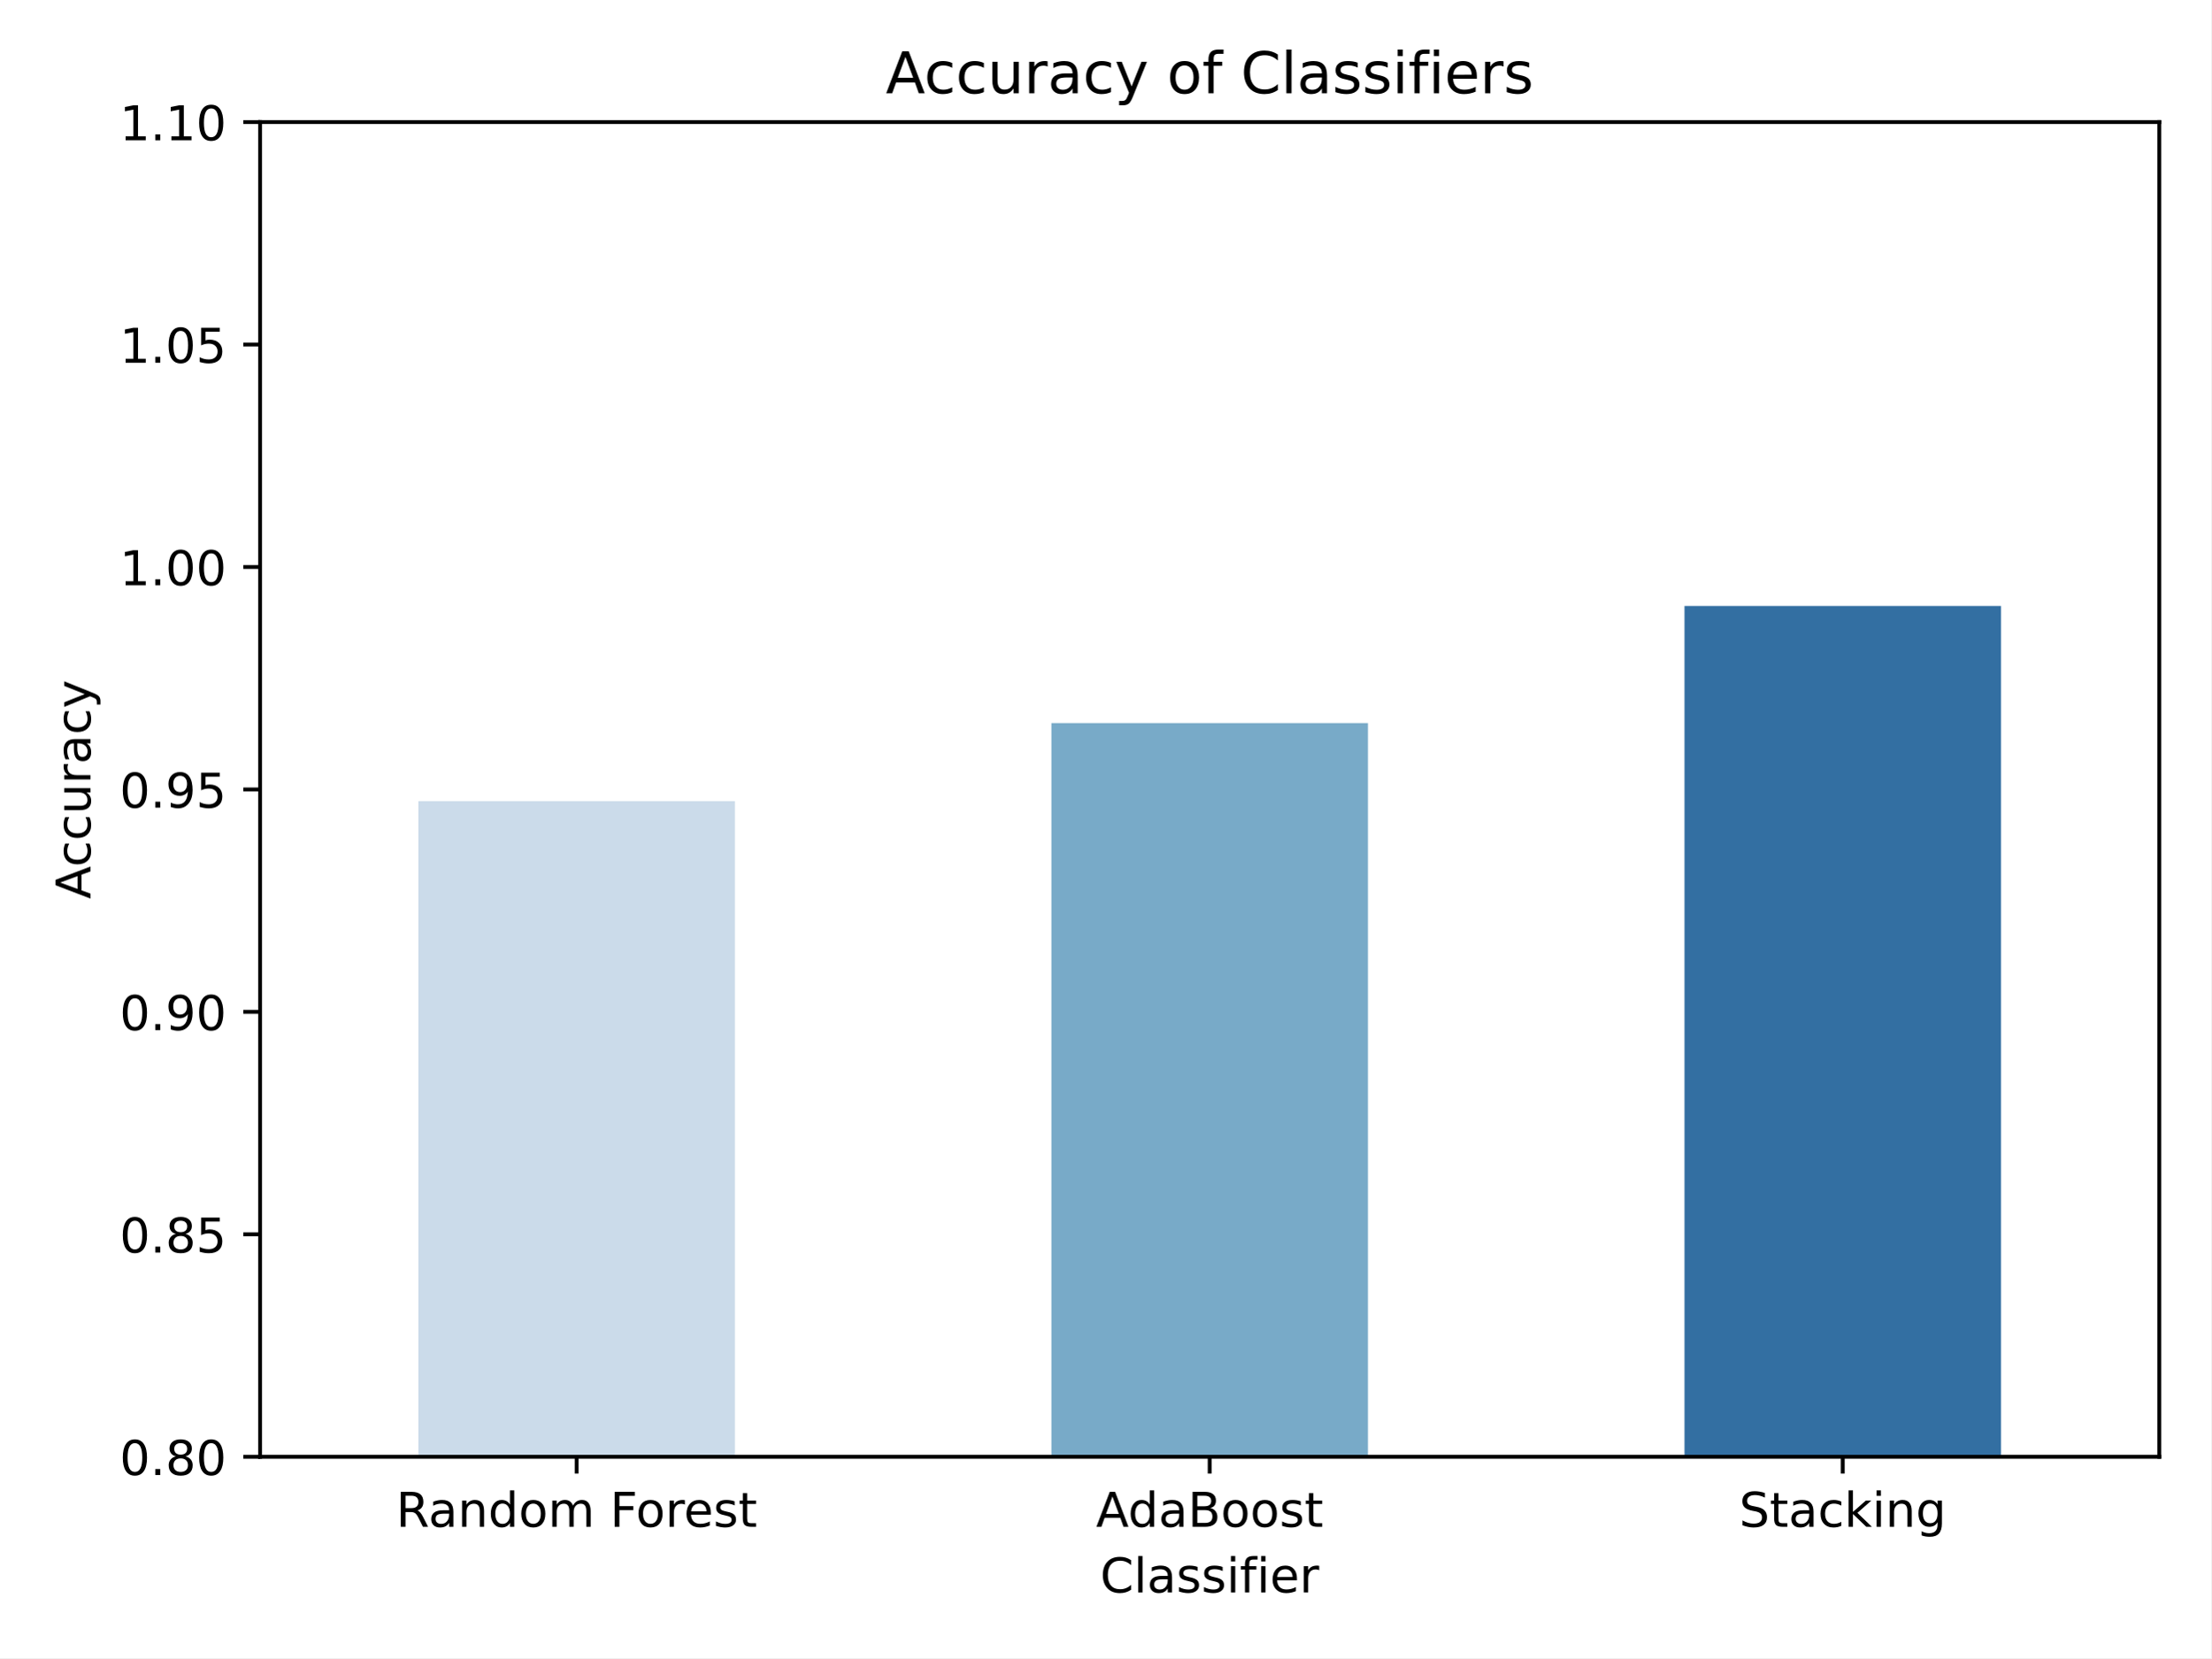
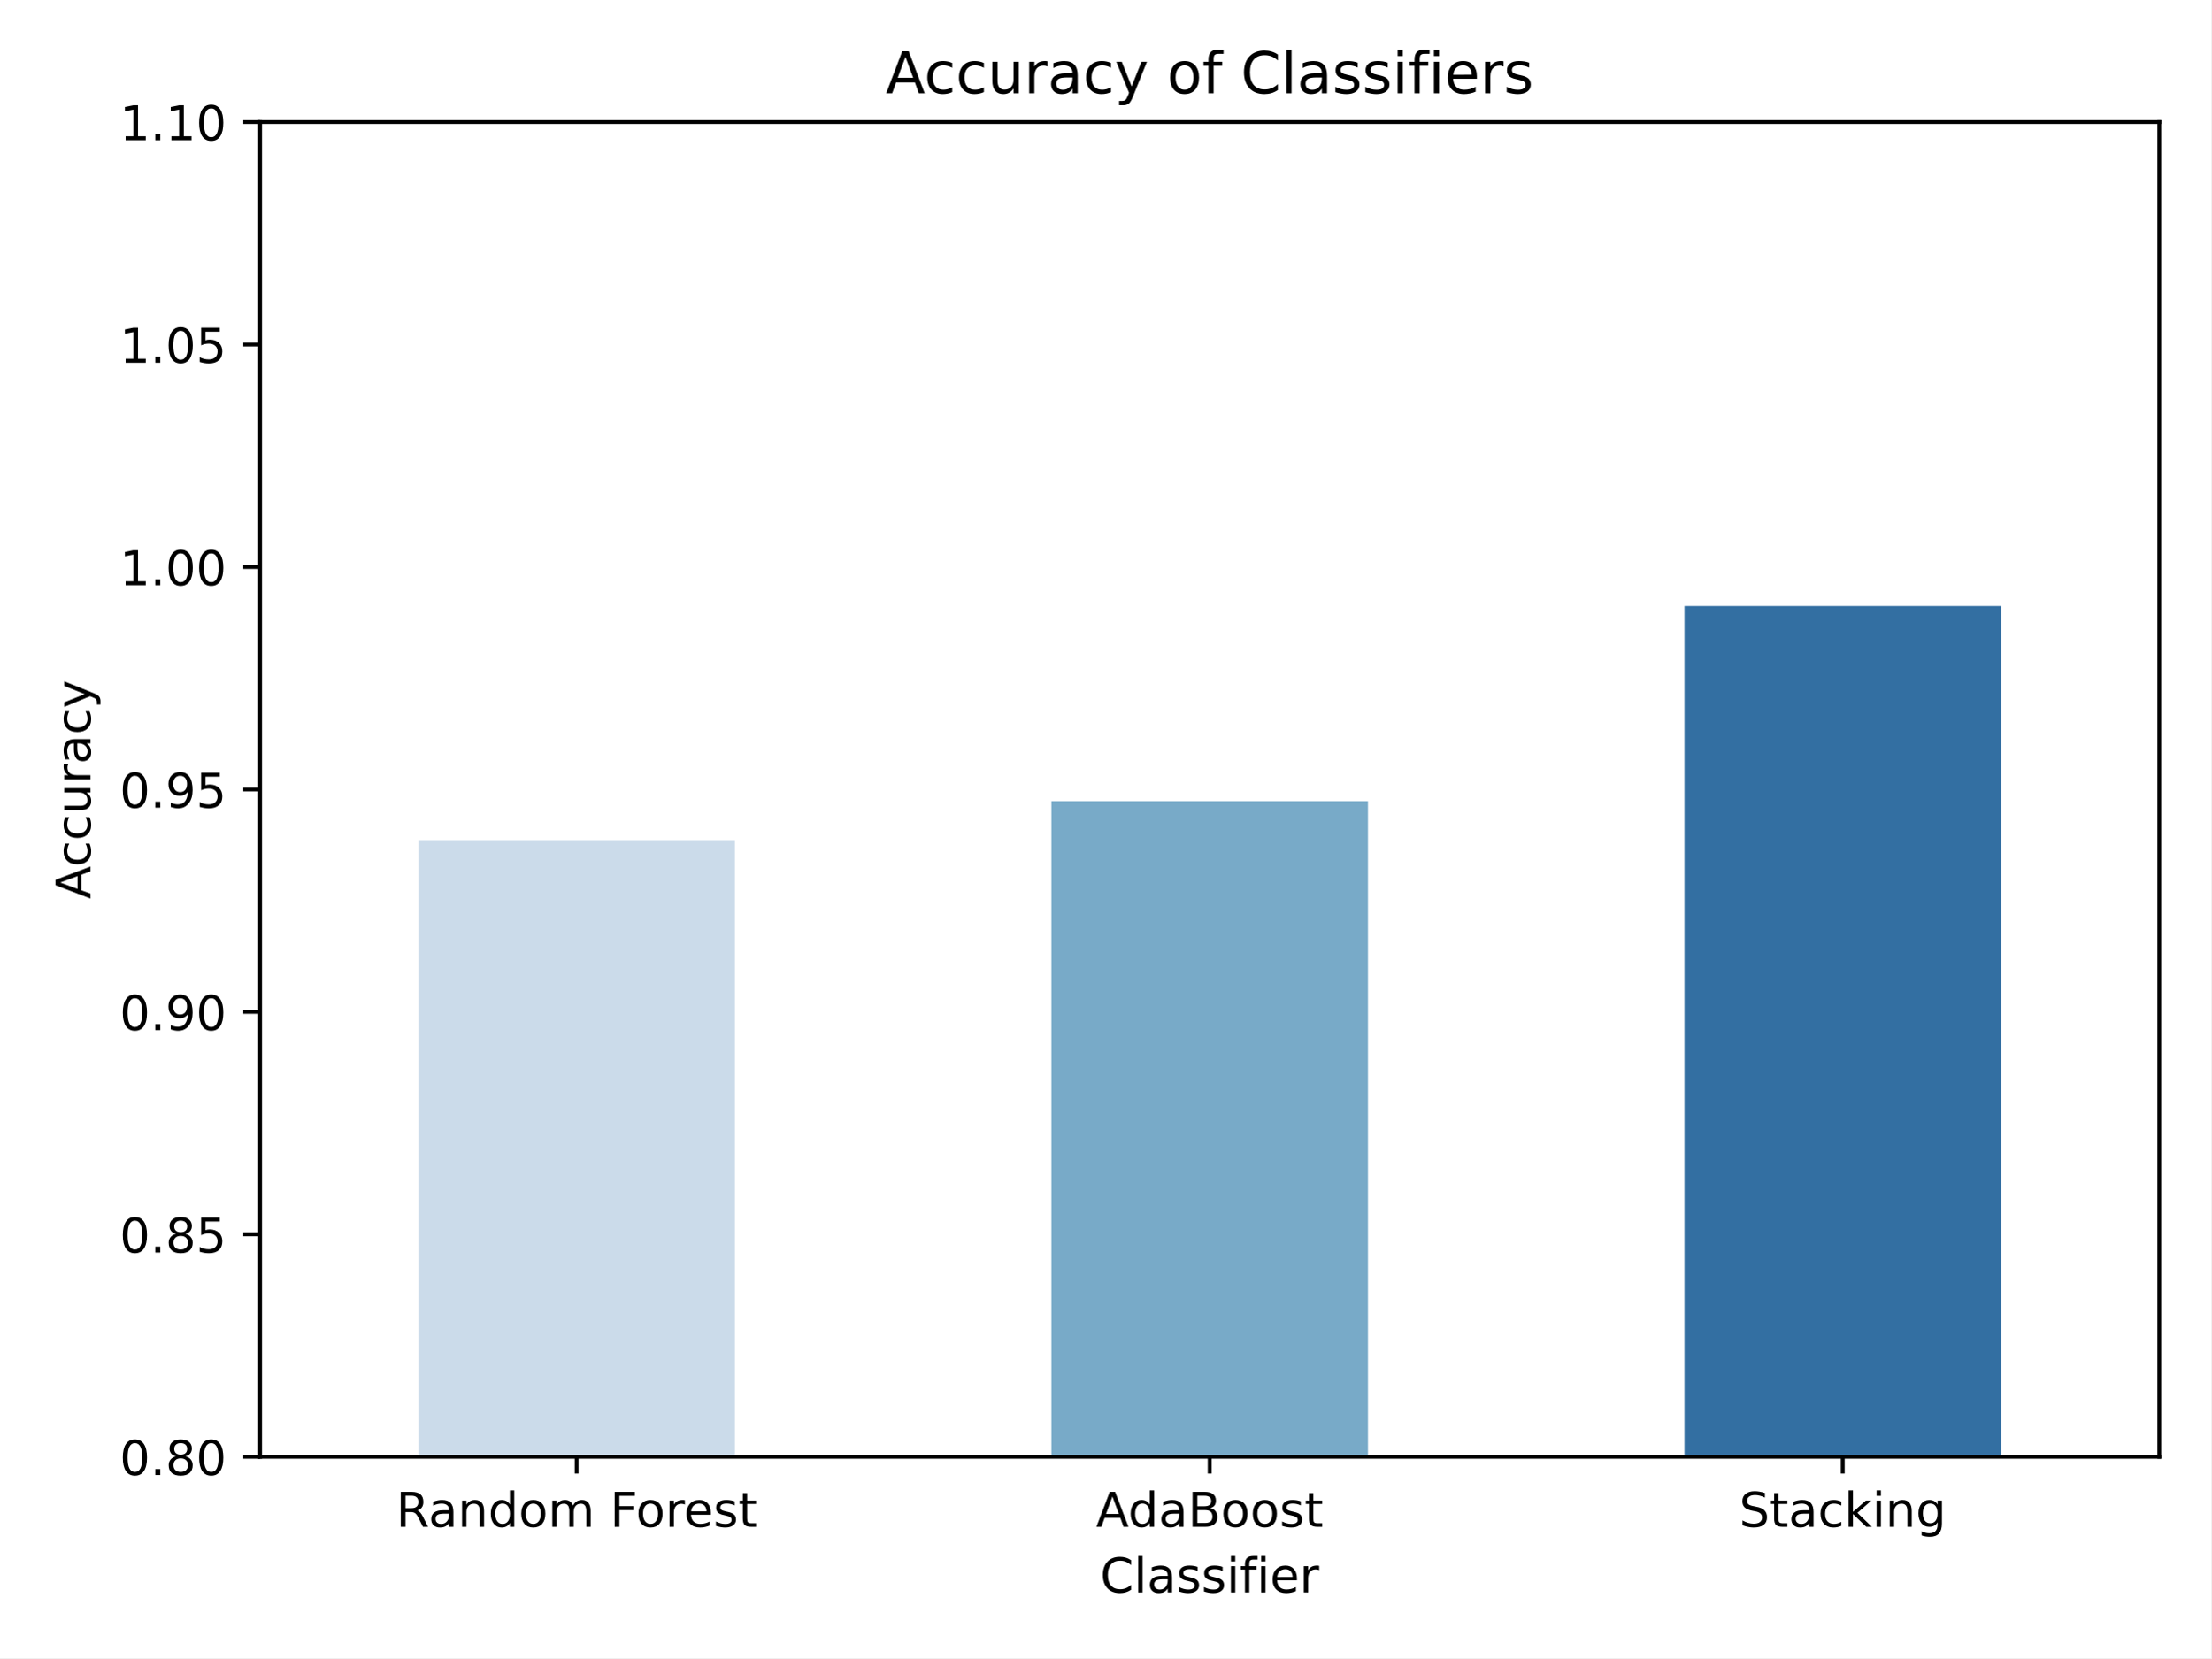
<svg xmlns="http://www.w3.org/2000/svg" xmlns:xlink="http://www.w3.org/1999/xlink" width="460.8pt" height="345.6pt" viewBox="0 0 460.8 345.6" version="1.1">
  <defs>
    <style type="text/css">*{stroke-linejoin: round; stroke-linecap: butt}</style>
  </defs>
  <g id="figure_1">
    <g id="patch_1">
      <path d="M 0 345.6  L 460.8 345.6  L 460.8 0  L 0 0  z " style="fill: #ffffff" />
    </g>
    <g id="axes_1">
      <g id="patch_2">
        <path d="M 54.2 303.64  L 450 303.64  L 450 25.44  L 54.2 25.44  z " style="fill: #ffffff" />
      </g>
      <g id="patch_3">
-         <path d="M 87.183 1045.507  L 153.15 1045.507  L 153.15 166.98  L 87.183 166.98  z " clip-path="url(#pf882107e76)" style="fill: #cbdbea" />
+         <path d="M 87.183 1045.507  L 153.15 1045.507  L 153.15 175.115  L 87.183 175.115  z " clip-path="url(#p66cef17f8d)" style="fill: #cbdbea" />
      </g>
      <g id="patch_4">
-         <path d="M 219.117 1045.507  L 285.083 1045.507  L 285.083 150.711  L 219.117 150.711  z " clip-path="url(#pf882107e76)" style="fill: #78aac8" />
+         <path d="M 219.117 1045.507  L 285.083 1045.507  L 285.083 166.98  L 219.117 166.98  z " clip-path="url(#p66cef17f8d)" style="fill: #78aac8" />
      </g>
      <g id="patch_5">
-         <path d="M 351.05 1045.507  L 417.017 1045.507  L 417.017 126.308  L 351.05 126.308  z " clip-path="url(#pf882107e76)" style="fill: #336fa2" />
+         <path d="M 351.05 1045.507  L 417.017 1045.507  L 417.017 126.308  L 351.05 126.308  z " clip-path="url(#p66cef17f8d)" style="fill: #336fa2" />
      </g>
      <g id="matplotlib.axis_1">
        <g id="xtick_1">
          <g id="line2d_1">
            <defs>
-               <path id="m4e5508c3ab" d="M 0 0  L 0 3.5  " style="stroke: #000000; stroke-width: 0.8" />
+               <path id="m33a1a2bf77" d="M 0 0  L 0 3.5  " style="stroke: #000000; stroke-width: 0.8" />
            </defs>
            <g>
-               <use xlink:href="#m4e5508c3ab" x="120.167" y="303.64" style="stroke: #000000; stroke-width: 0.8" />
+               <use xlink:href="#m33a1a2bf77" x="120.167" y="303.64" style="stroke: #000000; stroke-width: 0.8" />
            </g>
          </g>
          <g id="text_1">
            <g transform="translate(82.54089 318.2384) scale(0.1 -0.1)">
              <defs>
                <path id="DejaVuSans-52" d="M 2841 2188  Q 3044 2119 3236 1894  Q 3428 1669 3622 1275  L 4263 0  L 3584 0  L 2988 1197  Q 2756 1666 2539 1819  Q 2322 1972 1947 1972  L 1259 1972  L 1259 0  L 628 0  L 628 4666  L 2053 4666  Q 2853 4666 3247 4331  Q 3641 3997 3641 3322  Q 3641 2881 3436 2590  Q 3231 2300 2841 2188  z M 1259 4147  L 1259 2491  L 2053 2491  Q 2509 2491 2742 2702  Q 2975 2913 2975 3322  Q 2975 3731 2742 3939  Q 2509 4147 2053 4147  L 1259 4147  z " transform="scale(0.015625)" />
                <path id="DejaVuSans-61" d="M 2194 1759  Q 1497 1759 1228 1600  Q 959 1441 959 1056  Q 959 750 1161 570  Q 1363 391 1709 391  Q 2188 391 2477 730  Q 2766 1069 2766 1631  L 2766 1759  L 2194 1759  z M 3341 1997  L 3341 0  L 2766 0  L 2766 531  Q 2569 213 2275 61  Q 1981 -91 1556 -91  Q 1019 -91 701 211  Q 384 513 384 1019  Q 384 1609 779 1909  Q 1175 2209 1959 2209  L 2766 2209  L 2766 2266  Q 2766 2663 2505 2880  Q 2244 3097 1772 3097  Q 1472 3097 1187 3025  Q 903 2953 641 2809  L 641 3341  Q 956 3463 1253 3523  Q 1550 3584 1831 3584  Q 2591 3584 2966 3190  Q 3341 2797 3341 1997  z " transform="scale(0.015625)" />
                <path id="DejaVuSans-6e" d="M 3513 2113  L 3513 0  L 2938 0  L 2938 2094  Q 2938 2591 2744 2837  Q 2550 3084 2163 3084  Q 1697 3084 1428 2787  Q 1159 2491 1159 1978  L 1159 0  L 581 0  L 581 3500  L 1159 3500  L 1159 2956  Q 1366 3272 1645 3428  Q 1925 3584 2291 3584  Q 2894 3584 3203 3211  Q 3513 2838 3513 2113  z " transform="scale(0.015625)" />
                <path id="DejaVuSans-64" d="M 2906 2969  L 2906 4863  L 3481 4863  L 3481 0  L 2906 0  L 2906 525  Q 2725 213 2448 61  Q 2172 -91 1784 -91  Q 1150 -91 751 415  Q 353 922 353 1747  Q 353 2572 751 3078  Q 1150 3584 1784 3584  Q 2172 3584 2448 3432  Q 2725 3281 2906 2969  z M 947 1747  Q 947 1113 1208 752  Q 1469 391 1925 391  Q 2381 391 2643 752  Q 2906 1113 2906 1747  Q 2906 2381 2643 2742  Q 2381 3103 1925 3103  Q 1469 3103 1208 2742  Q 947 2381 947 1747  z " transform="scale(0.015625)" />
                <path id="DejaVuSans-6f" d="M 1959 3097  Q 1497 3097 1228 2736  Q 959 2375 959 1747  Q 959 1119 1226 758  Q 1494 397 1959 397  Q 2419 397 2687 759  Q 2956 1122 2956 1747  Q 2956 2369 2687 2733  Q 2419 3097 1959 3097  z M 1959 3584  Q 2709 3584 3137 3096  Q 3566 2609 3566 1747  Q 3566 888 3137 398  Q 2709 -91 1959 -91  Q 1206 -91 779 398  Q 353 888 353 1747  Q 353 2609 779 3096  Q 1206 3584 1959 3584  z " transform="scale(0.015625)" />
                <path id="DejaVuSans-6d" d="M 3328 2828  Q 3544 3216 3844 3400  Q 4144 3584 4550 3584  Q 5097 3584 5394 3201  Q 5691 2819 5691 2113  L 5691 0  L 5113 0  L 5113 2094  Q 5113 2597 4934 2840  Q 4756 3084 4391 3084  Q 3944 3084 3684 2787  Q 3425 2491 3425 1978  L 3425 0  L 2847 0  L 2847 2094  Q 2847 2600 2669 2842  Q 2491 3084 2119 3084  Q 1678 3084 1418 2786  Q 1159 2488 1159 1978  L 1159 0  L 581 0  L 581 3500  L 1159 3500  L 1159 2956  Q 1356 3278 1631 3431  Q 1906 3584 2284 3584  Q 2666 3584 2933 3390  Q 3200 3197 3328 2828  z " transform="scale(0.015625)" />
                <path id="DejaVuSans-20" transform="scale(0.015625)" />
                <path id="DejaVuSans-46" d="M 628 4666  L 3309 4666  L 3309 4134  L 1259 4134  L 1259 2759  L 3109 2759  L 3109 2228  L 1259 2228  L 1259 0  L 628 0  L 628 4666  z " transform="scale(0.015625)" />
                <path id="DejaVuSans-72" d="M 2631 2963  Q 2534 3019 2420 3045  Q 2306 3072 2169 3072  Q 1681 3072 1420 2755  Q 1159 2438 1159 1844  L 1159 0  L 581 0  L 581 3500  L 1159 3500  L 1159 2956  Q 1341 3275 1631 3429  Q 1922 3584 2338 3584  Q 2397 3584 2469 3576  Q 2541 3569 2628 3553  L 2631 2963  z " transform="scale(0.015625)" />
                <path id="DejaVuSans-65" d="M 3597 1894  L 3597 1613  L 953 1613  Q 991 1019 1311 708  Q 1631 397 2203 397  Q 2534 397 2845 478  Q 3156 559 3463 722  L 3463 178  Q 3153 47 2828 -22  Q 2503 -91 2169 -91  Q 1331 -91 842 396  Q 353 884 353 1716  Q 353 2575 817 3079  Q 1281 3584 2069 3584  Q 2775 3584 3186 3129  Q 3597 2675 3597 1894  z M 3022 2063  Q 3016 2534 2758 2815  Q 2500 3097 2075 3097  Q 1594 3097 1305 2825  Q 1016 2553 972 2059  L 3022 2063  z " transform="scale(0.015625)" />
                <path id="DejaVuSans-73" d="M 2834 3397  L 2834 2853  Q 2591 2978 2328 3040  Q 2066 3103 1784 3103  Q 1356 3103 1142 2972  Q 928 2841 928 2578  Q 928 2378 1081 2264  Q 1234 2150 1697 2047  L 1894 2003  Q 2506 1872 2764 1633  Q 3022 1394 3022 966  Q 3022 478 2636 193  Q 2250 -91 1575 -91  Q 1294 -91 989 -36  Q 684 19 347 128  L 347 722  Q 666 556 975 473  Q 1284 391 1588 391  Q 1994 391 2212 530  Q 2431 669 2431 922  Q 2431 1156 2273 1281  Q 2116 1406 1581 1522  L 1381 1569  Q 847 1681 609 1914  Q 372 2147 372 2553  Q 372 3047 722 3315  Q 1072 3584 1716 3584  Q 2034 3584 2315 3537  Q 2597 3491 2834 3397  z " transform="scale(0.015625)" />
                <path id="DejaVuSans-74" d="M 1172 4494  L 1172 3500  L 2356 3500  L 2356 3053  L 1172 3053  L 1172 1153  Q 1172 725 1289 603  Q 1406 481 1766 481  L 2356 481  L 2356 0  L 1766 0  Q 1100 0 847 248  Q 594 497 594 1153  L 594 3053  L 172 3053  L 172 3500  L 594 3500  L 594 4494  L 1172 4494  z " transform="scale(0.015625)" />
              </defs>
              <use xlink:href="#DejaVuSans-52" />
              <use xlink:href="#DejaVuSans-61" x="67.232" />
              <use xlink:href="#DejaVuSans-6e" x="128.512" />
              <use xlink:href="#DejaVuSans-64" x="191.891" />
              <use xlink:href="#DejaVuSans-6f" x="255.367" />
              <use xlink:href="#DejaVuSans-6d" x="316.549" />
              <use xlink:href="#DejaVuSans-20" x="413.961" />
              <use xlink:href="#DejaVuSans-46" x="445.748" />
              <use xlink:href="#DejaVuSans-6f" x="499.643" />
              <use xlink:href="#DejaVuSans-72" x="560.824" />
              <use xlink:href="#DejaVuSans-65" x="599.688" />
              <use xlink:href="#DejaVuSans-73" x="661.211" />
              <use xlink:href="#DejaVuSans-74" x="713.311" />
            </g>
          </g>
        </g>
        <g id="xtick_2">
          <g id="line2d_2">
            <g>
-               <use xlink:href="#m4e5508c3ab" x="252.1" y="303.64" style="stroke: #000000; stroke-width: 0.8" />
+               <use xlink:href="#m33a1a2bf77" x="252.1" y="303.64" style="stroke: #000000; stroke-width: 0.8" />
            </g>
          </g>
          <g id="text_2">
            <g transform="translate(228.4148 318.2384) scale(0.1 -0.1)">
              <defs>
                <path id="DejaVuSans-41" d="M 2188 4044  L 1331 1722  L 3047 1722  L 2188 4044  z M 1831 4666  L 2547 4666  L 4325 0  L 3669 0  L 3244 1197  L 1141 1197  L 716 0  L 50 0  L 1831 4666  z " transform="scale(0.015625)" />
                <path id="DejaVuSans-42" d="M 1259 2228  L 1259 519  L 2272 519  Q 2781 519 3026 730  Q 3272 941 3272 1375  Q 3272 1813 3026 2020  Q 2781 2228 2272 2228  L 1259 2228  z M 1259 4147  L 1259 2741  L 2194 2741  Q 2656 2741 2882 2914  Q 3109 3088 3109 3444  Q 3109 3797 2882 3972  Q 2656 4147 2194 4147  L 1259 4147  z M 628 4666  L 2241 4666  Q 2963 4666 3353 4366  Q 3744 4066 3744 3513  Q 3744 3084 3544 2831  Q 3344 2578 2956 2516  Q 3422 2416 3680 2098  Q 3938 1781 3938 1306  Q 3938 681 3513 340  Q 3088 0 2303 0  L 628 0  L 628 4666  z " transform="scale(0.015625)" />
              </defs>
              <use xlink:href="#DejaVuSans-41" />
              <use xlink:href="#DejaVuSans-64" x="66.658" />
              <use xlink:href="#DejaVuSans-61" x="130.135" />
              <use xlink:href="#DejaVuSans-42" x="191.414" />
              <use xlink:href="#DejaVuSans-6f" x="260.018" />
              <use xlink:href="#DejaVuSans-6f" x="321.199" />
              <use xlink:href="#DejaVuSans-73" x="382.381" />
              <use xlink:href="#DejaVuSans-74" x="434.48" />
            </g>
          </g>
        </g>
        <g id="xtick_3">
          <g id="line2d_3">
            <g>
-               <use xlink:href="#m4e5508c3ab" x="384.033" y="303.64" style="stroke: #000000; stroke-width: 0.8" />
+               <use xlink:href="#m33a1a2bf77" x="384.033" y="303.64" style="stroke: #000000; stroke-width: 0.8" />
            </g>
          </g>
          <g id="text_3">
            <g transform="translate(362.4583 318.2384) scale(0.1 -0.1)">
              <defs>
                <path id="DejaVuSans-53" d="M 3425 4513  L 3425 3897  Q 3066 4069 2747 4153  Q 2428 4238 2131 4238  Q 1616 4238 1336 4038  Q 1056 3838 1056 3469  Q 1056 3159 1242 3001  Q 1428 2844 1947 2747  L 2328 2669  Q 3034 2534 3370 2195  Q 3706 1856 3706 1288  Q 3706 609 3251 259  Q 2797 -91 1919 -91  Q 1588 -91 1214 -16  Q 841 59 441 206  L 441 856  Q 825 641 1194 531  Q 1563 422 1919 422  Q 2459 422 2753 634  Q 3047 847 3047 1241  Q 3047 1584 2836 1778  Q 2625 1972 2144 2069  L 1759 2144  Q 1053 2284 737 2584  Q 422 2884 422 3419  Q 422 4038 858 4394  Q 1294 4750 2059 4750  Q 2388 4750 2728 4690  Q 3069 4631 3425 4513  z " transform="scale(0.015625)" />
                <path id="DejaVuSans-63" d="M 3122 3366  L 3122 2828  Q 2878 2963 2633 3030  Q 2388 3097 2138 3097  Q 1578 3097 1268 2742  Q 959 2388 959 1747  Q 959 1106 1268 751  Q 1578 397 2138 397  Q 2388 397 2633 464  Q 2878 531 3122 666  L 3122 134  Q 2881 22 2623 -34  Q 2366 -91 2075 -91  Q 1284 -91 818 406  Q 353 903 353 1747  Q 353 2603 823 3093  Q 1294 3584 2113 3584  Q 2378 3584 2631 3529  Q 2884 3475 3122 3366  z " transform="scale(0.015625)" />
                <path id="DejaVuSans-6b" d="M 581 4863  L 1159 4863  L 1159 1991  L 2875 3500  L 3609 3500  L 1753 1863  L 3688 0  L 2938 0  L 1159 1709  L 1159 0  L 581 0  L 581 4863  z " transform="scale(0.015625)" />
                <path id="DejaVuSans-69" d="M 603 3500  L 1178 3500  L 1178 0  L 603 0  L 603 3500  z M 603 4863  L 1178 4863  L 1178 4134  L 603 4134  L 603 4863  z " transform="scale(0.015625)" />
                <path id="DejaVuSans-67" d="M 2906 1791  Q 2906 2416 2648 2759  Q 2391 3103 1925 3103  Q 1463 3103 1205 2759  Q 947 2416 947 1791  Q 947 1169 1205 825  Q 1463 481 1925 481  Q 2391 481 2648 825  Q 2906 1169 2906 1791  z M 3481 434  Q 3481 -459 3084 -895  Q 2688 -1331 1869 -1331  Q 1566 -1331 1297 -1286  Q 1028 -1241 775 -1147  L 775 -588  Q 1028 -725 1275 -790  Q 1522 -856 1778 -856  Q 2344 -856 2625 -561  Q 2906 -266 2906 331  L 2906 616  Q 2728 306 2450 153  Q 2172 0 1784 0  Q 1141 0 747 490  Q 353 981 353 1791  Q 353 2603 747 3093  Q 1141 3584 1784 3584  Q 2172 3584 2450 3431  Q 2728 3278 2906 2969  L 2906 3500  L 3481 3500  L 3481 434  z " transform="scale(0.015625)" />
              </defs>
              <use xlink:href="#DejaVuSans-53" />
              <use xlink:href="#DejaVuSans-74" x="63.477" />
              <use xlink:href="#DejaVuSans-61" x="102.686" />
              <use xlink:href="#DejaVuSans-63" x="163.965" />
              <use xlink:href="#DejaVuSans-6b" x="218.945" />
              <use xlink:href="#DejaVuSans-69" x="276.855" />
              <use xlink:href="#DejaVuSans-6e" x="304.639" />
              <use xlink:href="#DejaVuSans-67" x="368.018" />
            </g>
          </g>
        </g>
        <g id="text_4">
          <g transform="translate(229.2758 331.9166) scale(0.1 -0.1)">
            <defs>
              <path id="DejaVuSans-43" d="M 4122 4306  L 4122 3641  Q 3803 3938 3442 4084  Q 3081 4231 2675 4231  Q 1875 4231 1450 3742  Q 1025 3253 1025 2328  Q 1025 1406 1450 917  Q 1875 428 2675 428  Q 3081 428 3442 575  Q 3803 722 4122 1019  L 4122 359  Q 3791 134 3420 21  Q 3050 -91 2638 -91  Q 1578 -91 968 557  Q 359 1206 359 2328  Q 359 3453 968 4101  Q 1578 4750 2638 4750  Q 3056 4750 3426 4639  Q 3797 4528 4122 4306  z " transform="scale(0.015625)" />
              <path id="DejaVuSans-6c" d="M 603 4863  L 1178 4863  L 1178 0  L 603 0  L 603 4863  z " transform="scale(0.015625)" />
              <path id="DejaVuSans-66" d="M 2375 4863  L 2375 4384  L 1825 4384  Q 1516 4384 1395 4259  Q 1275 4134 1275 3809  L 1275 3500  L 2222 3500  L 2222 3053  L 1275 3053  L 1275 0  L 697 0  L 697 3053  L 147 3053  L 147 3500  L 697 3500  L 697 3744  Q 697 4328 969 4595  Q 1241 4863 1831 4863  L 2375 4863  z " transform="scale(0.015625)" />
            </defs>
            <use xlink:href="#DejaVuSans-43" />
            <use xlink:href="#DejaVuSans-6c" x="69.824" />
            <use xlink:href="#DejaVuSans-61" x="97.607" />
            <use xlink:href="#DejaVuSans-73" x="158.887" />
            <use xlink:href="#DejaVuSans-73" x="210.986" />
            <use xlink:href="#DejaVuSans-69" x="263.086" />
            <use xlink:href="#DejaVuSans-66" x="290.869" />
            <use xlink:href="#DejaVuSans-69" x="326.074" />
            <use xlink:href="#DejaVuSans-65" x="353.857" />
            <use xlink:href="#DejaVuSans-72" x="415.381" />
          </g>
        </g>
      </g>
      <g id="matplotlib.axis_2">
        <g id="ytick_1">
          <g id="line2d_4">
            <defs>
-               <path id="mbb05792abe" d="M 0 0  L -3.5 0  " style="stroke: #000000; stroke-width: 0.8" />
+               <path id="m41dfe50ab6" d="M 0 0  L -3.5 0  " style="stroke: #000000; stroke-width: 0.8" />
            </defs>
            <g>
-               <use xlink:href="#mbb05792abe" x="54.2" y="303.64" style="stroke: #000000; stroke-width: 0.8" />
+               <use xlink:href="#m41dfe50ab6" x="54.2" y="303.64" style="stroke: #000000; stroke-width: 0.8" />
            </g>
          </g>
          <g id="text_5">
            <g transform="translate(24.93437 307.4392) scale(0.1 -0.1)">
              <defs>
                <path id="DejaVuSans-30" d="M 2034 4250  Q 1547 4250 1301 3770  Q 1056 3291 1056 2328  Q 1056 1369 1301 889  Q 1547 409 2034 409  Q 2525 409 2770 889  Q 3016 1369 3016 2328  Q 3016 3291 2770 3770  Q 2525 4250 2034 4250  z M 2034 4750  Q 2819 4750 3233 4129  Q 3647 3509 3647 2328  Q 3647 1150 3233 529  Q 2819 -91 2034 -91  Q 1250 -91 836 529  Q 422 1150 422 2328  Q 422 3509 836 4129  Q 1250 4750 2034 4750  z " transform="scale(0.015625)" />
                <path id="DejaVuSans-2e" d="M 684 794  L 1344 794  L 1344 0  L 684 0  L 684 794  z " transform="scale(0.015625)" />
                <path id="DejaVuSans-38" d="M 2034 2216  Q 1584 2216 1326 1975  Q 1069 1734 1069 1313  Q 1069 891 1326 650  Q 1584 409 2034 409  Q 2484 409 2743 651  Q 3003 894 3003 1313  Q 3003 1734 2745 1975  Q 2488 2216 2034 2216  z M 1403 2484  Q 997 2584 770 2862  Q 544 3141 544 3541  Q 544 4100 942 4425  Q 1341 4750 2034 4750  Q 2731 4750 3128 4425  Q 3525 4100 3525 3541  Q 3525 3141 3298 2862  Q 3072 2584 2669 2484  Q 3125 2378 3379 2068  Q 3634 1759 3634 1313  Q 3634 634 3220 271  Q 2806 -91 2034 -91  Q 1263 -91 848 271  Q 434 634 434 1313  Q 434 1759 690 2068  Q 947 2378 1403 2484  z M 1172 3481  Q 1172 3119 1398 2916  Q 1625 2713 2034 2713  Q 2441 2713 2670 2916  Q 2900 3119 2900 3481  Q 2900 3844 2670 4047  Q 2441 4250 2034 4250  Q 1625 4250 1398 4047  Q 1172 3844 1172 3481  z " transform="scale(0.015625)" />
              </defs>
              <use xlink:href="#DejaVuSans-30" />
              <use xlink:href="#DejaVuSans-2e" x="63.623" />
              <use xlink:href="#DejaVuSans-38" x="95.41" />
              <use xlink:href="#DejaVuSans-30" x="159.033" />
            </g>
          </g>
        </g>
        <g id="ytick_2">
          <g id="line2d_5">
            <g>
-               <use xlink:href="#mbb05792abe" x="54.2" y="257.273" style="stroke: #000000; stroke-width: 0.8" />
+               <use xlink:href="#m41dfe50ab6" x="54.2" y="257.273" style="stroke: #000000; stroke-width: 0.8" />
            </g>
          </g>
          <g id="text_6">
            <g transform="translate(24.93437 261.0726) scale(0.1 -0.1)">
              <defs>
                <path id="DejaVuSans-35" d="M 691 4666  L 3169 4666  L 3169 4134  L 1269 4134  L 1269 2991  Q 1406 3038 1543 3061  Q 1681 3084 1819 3084  Q 2600 3084 3056 2656  Q 3513 2228 3513 1497  Q 3513 744 3044 326  Q 2575 -91 1722 -91  Q 1428 -91 1123 -41  Q 819 9 494 109  L 494 744  Q 775 591 1075 516  Q 1375 441 1709 441  Q 2250 441 2565 725  Q 2881 1009 2881 1497  Q 2881 1984 2565 2268  Q 2250 2553 1709 2553  Q 1456 2553 1204 2497  Q 953 2441 691 2322  L 691 4666  z " transform="scale(0.015625)" />
              </defs>
              <use xlink:href="#DejaVuSans-30" />
              <use xlink:href="#DejaVuSans-2e" x="63.623" />
              <use xlink:href="#DejaVuSans-38" x="95.41" />
              <use xlink:href="#DejaVuSans-35" x="159.033" />
            </g>
          </g>
        </g>
        <g id="ytick_3">
          <g id="line2d_6">
            <g>
-               <use xlink:href="#mbb05792abe" x="54.2" y="210.907" style="stroke: #000000; stroke-width: 0.8" />
+               <use xlink:href="#m41dfe50ab6" x="54.2" y="210.907" style="stroke: #000000; stroke-width: 0.8" />
            </g>
          </g>
          <g id="text_7">
            <g transform="translate(24.93437 214.7059) scale(0.1 -0.1)">
              <defs>
                <path id="DejaVuSans-39" d="M 703 97  L 703 672  Q 941 559 1184 500  Q 1428 441 1663 441  Q 2288 441 2617 861  Q 2947 1281 2994 2138  Q 2813 1869 2534 1725  Q 2256 1581 1919 1581  Q 1219 1581 811 2004  Q 403 2428 403 3163  Q 403 3881 828 4315  Q 1253 4750 1959 4750  Q 2769 4750 3195 4129  Q 3622 3509 3622 2328  Q 3622 1225 3098 567  Q 2575 -91 1691 -91  Q 1453 -91 1209 -44  Q 966 3 703 97  z M 1959 2075  Q 2384 2075 2632 2365  Q 2881 2656 2881 3163  Q 2881 3666 2632 3958  Q 2384 4250 1959 4250  Q 1534 4250 1286 3958  Q 1038 3666 1038 3163  Q 1038 2656 1286 2365  Q 1534 2075 1959 2075  z " transform="scale(0.015625)" />
              </defs>
              <use xlink:href="#DejaVuSans-30" />
              <use xlink:href="#DejaVuSans-2e" x="63.623" />
              <use xlink:href="#DejaVuSans-39" x="95.41" />
              <use xlink:href="#DejaVuSans-30" x="159.033" />
            </g>
          </g>
        </g>
        <g id="ytick_4">
          <g id="line2d_7">
            <g>
-               <use xlink:href="#mbb05792abe" x="54.2" y="164.54" style="stroke: #000000; stroke-width: 0.8" />
+               <use xlink:href="#m41dfe50ab6" x="54.2" y="164.54" style="stroke: #000000; stroke-width: 0.8" />
            </g>
          </g>
          <g id="text_8">
            <g transform="translate(24.93437 168.3392) scale(0.1 -0.1)">
              <use xlink:href="#DejaVuSans-30" />
              <use xlink:href="#DejaVuSans-2e" x="63.623" />
              <use xlink:href="#DejaVuSans-39" x="95.41" />
              <use xlink:href="#DejaVuSans-35" x="159.033" />
            </g>
          </g>
        </g>
        <g id="ytick_5">
          <g id="line2d_8">
            <g>
-               <use xlink:href="#mbb05792abe" x="54.2" y="118.173" style="stroke: #000000; stroke-width: 0.8" />
+               <use xlink:href="#m41dfe50ab6" x="54.2" y="118.173" style="stroke: #000000; stroke-width: 0.8" />
            </g>
          </g>
          <g id="text_9">
            <g transform="translate(24.93437 121.9726) scale(0.1 -0.1)">
              <defs>
                <path id="DejaVuSans-31" d="M 794 531  L 1825 531  L 1825 4091  L 703 3866  L 703 4441  L 1819 4666  L 2450 4666  L 2450 531  L 3481 531  L 3481 0  L 794 0  L 794 531  z " transform="scale(0.015625)" />
              </defs>
              <use xlink:href="#DejaVuSans-31" />
              <use xlink:href="#DejaVuSans-2e" x="63.623" />
              <use xlink:href="#DejaVuSans-30" x="95.41" />
              <use xlink:href="#DejaVuSans-30" x="159.033" />
            </g>
          </g>
        </g>
        <g id="ytick_6">
          <g id="line2d_9">
            <g>
-               <use xlink:href="#mbb05792abe" x="54.2" y="71.807" style="stroke: #000000; stroke-width: 0.8" />
+               <use xlink:href="#m41dfe50ab6" x="54.2" y="71.807" style="stroke: #000000; stroke-width: 0.8" />
            </g>
          </g>
          <g id="text_10">
            <g transform="translate(24.93437 75.60589) scale(0.1 -0.1)">
              <use xlink:href="#DejaVuSans-31" />
              <use xlink:href="#DejaVuSans-2e" x="63.623" />
              <use xlink:href="#DejaVuSans-30" x="95.41" />
              <use xlink:href="#DejaVuSans-35" x="159.033" />
            </g>
          </g>
        </g>
        <g id="ytick_7">
          <g id="line2d_10">
            <g>
-               <use xlink:href="#mbb05792abe" x="54.2" y="25.44" style="stroke: #000000; stroke-width: 0.8" />
+               <use xlink:href="#m41dfe50ab6" x="54.2" y="25.44" style="stroke: #000000; stroke-width: 0.8" />
            </g>
          </g>
          <g id="text_11">
            <g transform="translate(24.93437 29.23922) scale(0.1 -0.1)">
              <use xlink:href="#DejaVuSans-31" />
              <use xlink:href="#DejaVuSans-2e" x="63.623" />
              <use xlink:href="#DejaVuSans-31" x="95.41" />
              <use xlink:href="#DejaVuSans-30" x="159.033" />
            </g>
          </g>
        </g>
        <g id="text_12">
          <g transform="translate(18.85469 187.3681) rotate(-90) scale(0.1 -0.1)">
            <defs>
              <path id="DejaVuSans-75" d="M 544 1381  L 544 3500  L 1119 3500  L 1119 1403  Q 1119 906 1312 657  Q 1506 409 1894 409  Q 2359 409 2629 706  Q 2900 1003 2900 1516  L 2900 3500  L 3475 3500  L 3475 0  L 2900 0  L 2900 538  Q 2691 219 2414 64  Q 2138 -91 1772 -91  Q 1169 -91 856 284  Q 544 659 544 1381  z M 1991 3584  L 1991 3584  z " transform="scale(0.015625)" />
              <path id="DejaVuSans-79" d="M 2059 -325  Q 1816 -950 1584 -1140  Q 1353 -1331 966 -1331  L 506 -1331  L 506 -850  L 844 -850  Q 1081 -850 1212 -737  Q 1344 -625 1503 -206  L 1606 56  L 191 3500  L 800 3500  L 1894 763  L 2988 3500  L 3597 3500  L 2059 -325  z " transform="scale(0.015625)" />
            </defs>
            <use xlink:href="#DejaVuSans-41" />
            <use xlink:href="#DejaVuSans-63" x="66.658" />
            <use xlink:href="#DejaVuSans-63" x="121.639" />
            <use xlink:href="#DejaVuSans-75" x="176.619" />
            <use xlink:href="#DejaVuSans-72" x="239.998" />
            <use xlink:href="#DejaVuSans-61" x="281.111" />
            <use xlink:href="#DejaVuSans-63" x="342.391" />
            <use xlink:href="#DejaVuSans-79" x="397.371" />
          </g>
        </g>
      </g>
      <g id="line2d_11">
-         <path clip-path="url(#pf882107e76)" style="fill: none; stroke: #424242; stroke-width: 2.7; stroke-linecap: square" />
+         <path clip-path="url(#p66cef17f8d)" style="fill: none; stroke: #424242; stroke-width: 2.7; stroke-linecap: square" />
      </g>
      <g id="line2d_12">
-         <path clip-path="url(#pf882107e76)" style="fill: none; stroke: #424242; stroke-width: 2.7; stroke-linecap: square" />
+         <path clip-path="url(#p66cef17f8d)" style="fill: none; stroke: #424242; stroke-width: 2.7; stroke-linecap: square" />
      </g>
      <g id="line2d_13">
-         <path clip-path="url(#pf882107e76)" style="fill: none; stroke: #424242; stroke-width: 2.7; stroke-linecap: square" />
+         <path clip-path="url(#p66cef17f8d)" style="fill: none; stroke: #424242; stroke-width: 2.7; stroke-linecap: square" />
      </g>
      <g id="patch_6">
        <path d="M 54.2 303.64  L 54.2 25.44  " style="fill: none; stroke: #000000; stroke-width: 0.8; stroke-linejoin: miter; stroke-linecap: square" />
      </g>
      <g id="patch_7">
        <path d="M 450 303.64  L 450 25.44  " style="fill: none; stroke: #000000; stroke-width: 0.8; stroke-linejoin: miter; stroke-linecap: square" />
      </g>
      <g id="patch_8">
        <path d="M 54.2 303.64  L 450 303.64  " style="fill: none; stroke: #000000; stroke-width: 0.8; stroke-linejoin: miter; stroke-linecap: square" />
      </g>
      <g id="patch_9">
        <path d="M 54.2 25.44  L 450 25.44  " style="fill: none; stroke: #000000; stroke-width: 0.8; stroke-linejoin: miter; stroke-linecap: square" />
      </g>
      <g id="text_13">
        <g transform="translate(184.5944 19.44) scale(0.12 -0.12)">
          <use xlink:href="#DejaVuSans-41" />
          <use xlink:href="#DejaVuSans-63" x="66.658" />
          <use xlink:href="#DejaVuSans-63" x="121.639" />
          <use xlink:href="#DejaVuSans-75" x="176.619" />
          <use xlink:href="#DejaVuSans-72" x="239.998" />
          <use xlink:href="#DejaVuSans-61" x="281.111" />
          <use xlink:href="#DejaVuSans-63" x="342.391" />
          <use xlink:href="#DejaVuSans-79" x="397.371" />
          <use xlink:href="#DejaVuSans-20" x="456.551" />
          <use xlink:href="#DejaVuSans-6f" x="488.338" />
          <use xlink:href="#DejaVuSans-66" x="549.52" />
          <use xlink:href="#DejaVuSans-20" x="584.725" />
          <use xlink:href="#DejaVuSans-43" x="616.512" />
          <use xlink:href="#DejaVuSans-6c" x="686.336" />
          <use xlink:href="#DejaVuSans-61" x="714.119" />
          <use xlink:href="#DejaVuSans-73" x="775.398" />
          <use xlink:href="#DejaVuSans-73" x="827.498" />
          <use xlink:href="#DejaVuSans-69" x="879.598" />
          <use xlink:href="#DejaVuSans-66" x="907.381" />
          <use xlink:href="#DejaVuSans-69" x="942.586" />
          <use xlink:href="#DejaVuSans-65" x="970.369" />
          <use xlink:href="#DejaVuSans-72" x="1031.893" />
          <use xlink:href="#DejaVuSans-73" x="1073.006" />
        </g>
      </g>
    </g>
  </g>
  <defs>
-     <clipPath id="pf882107e76">
+     <clipPath id="p66cef17f8d">
      <rect x="54.2" y="25.44" width="395.8" height="278.2" />
    </clipPath>
  </defs>
</svg>
